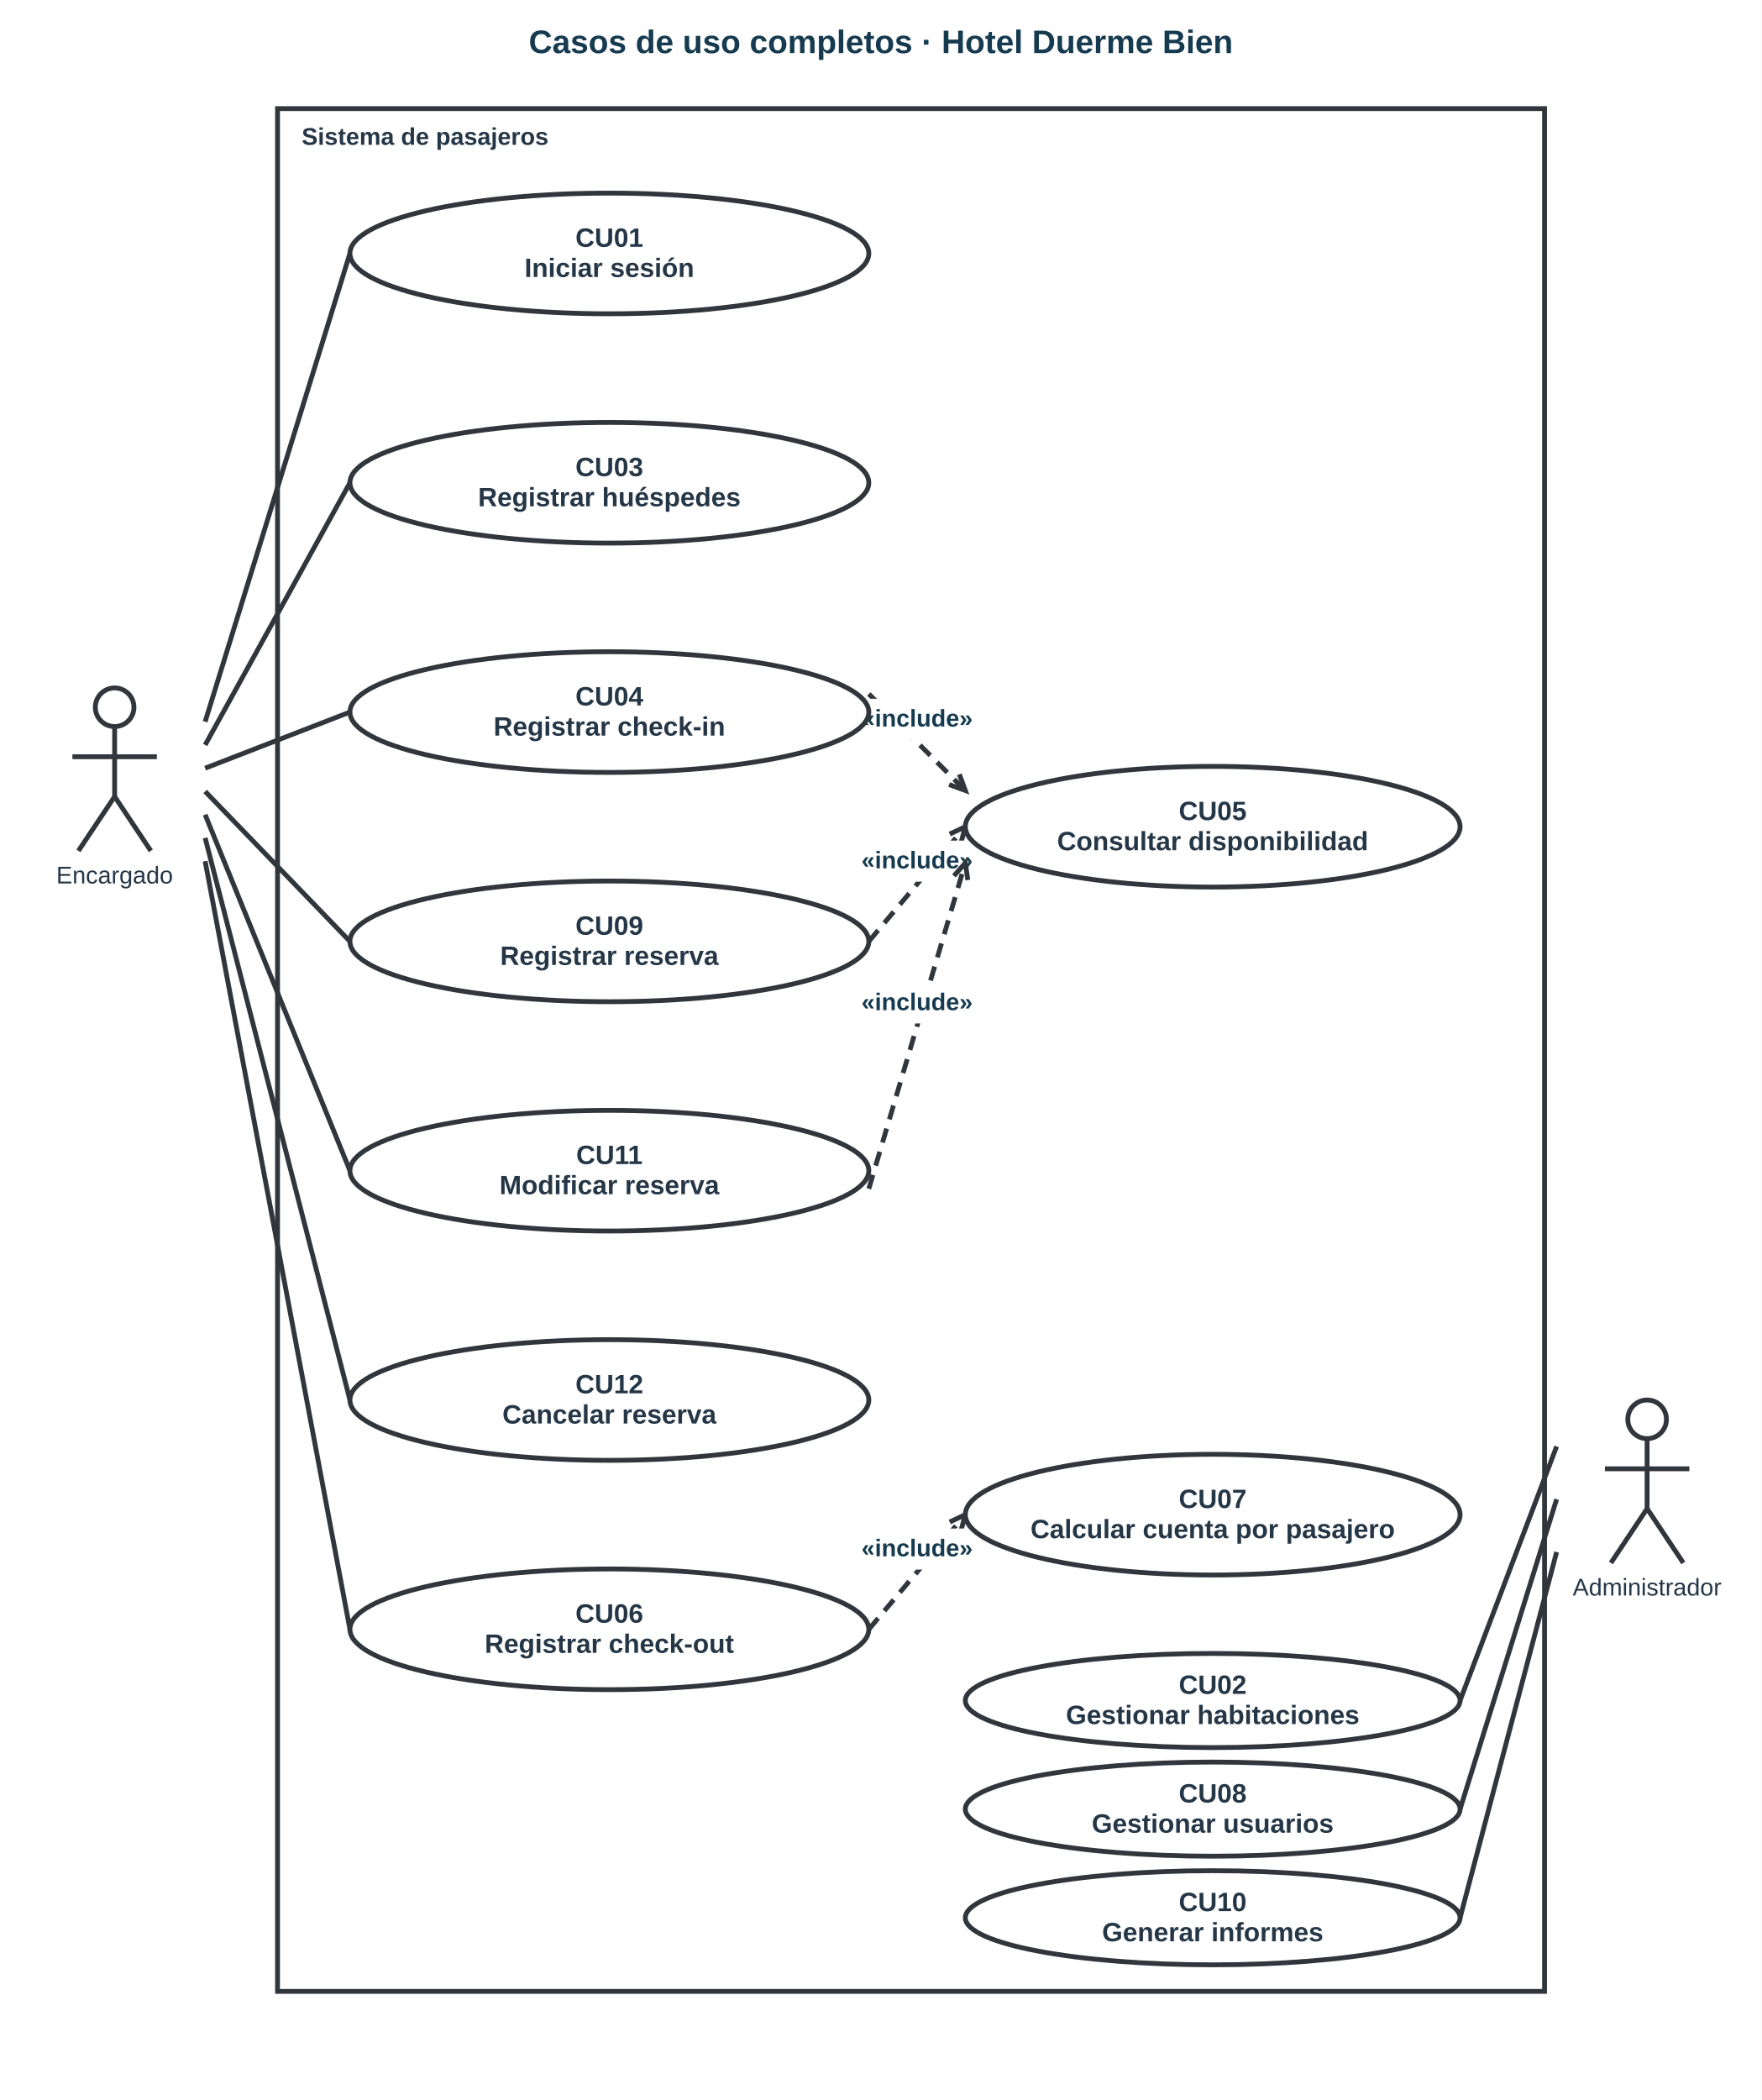
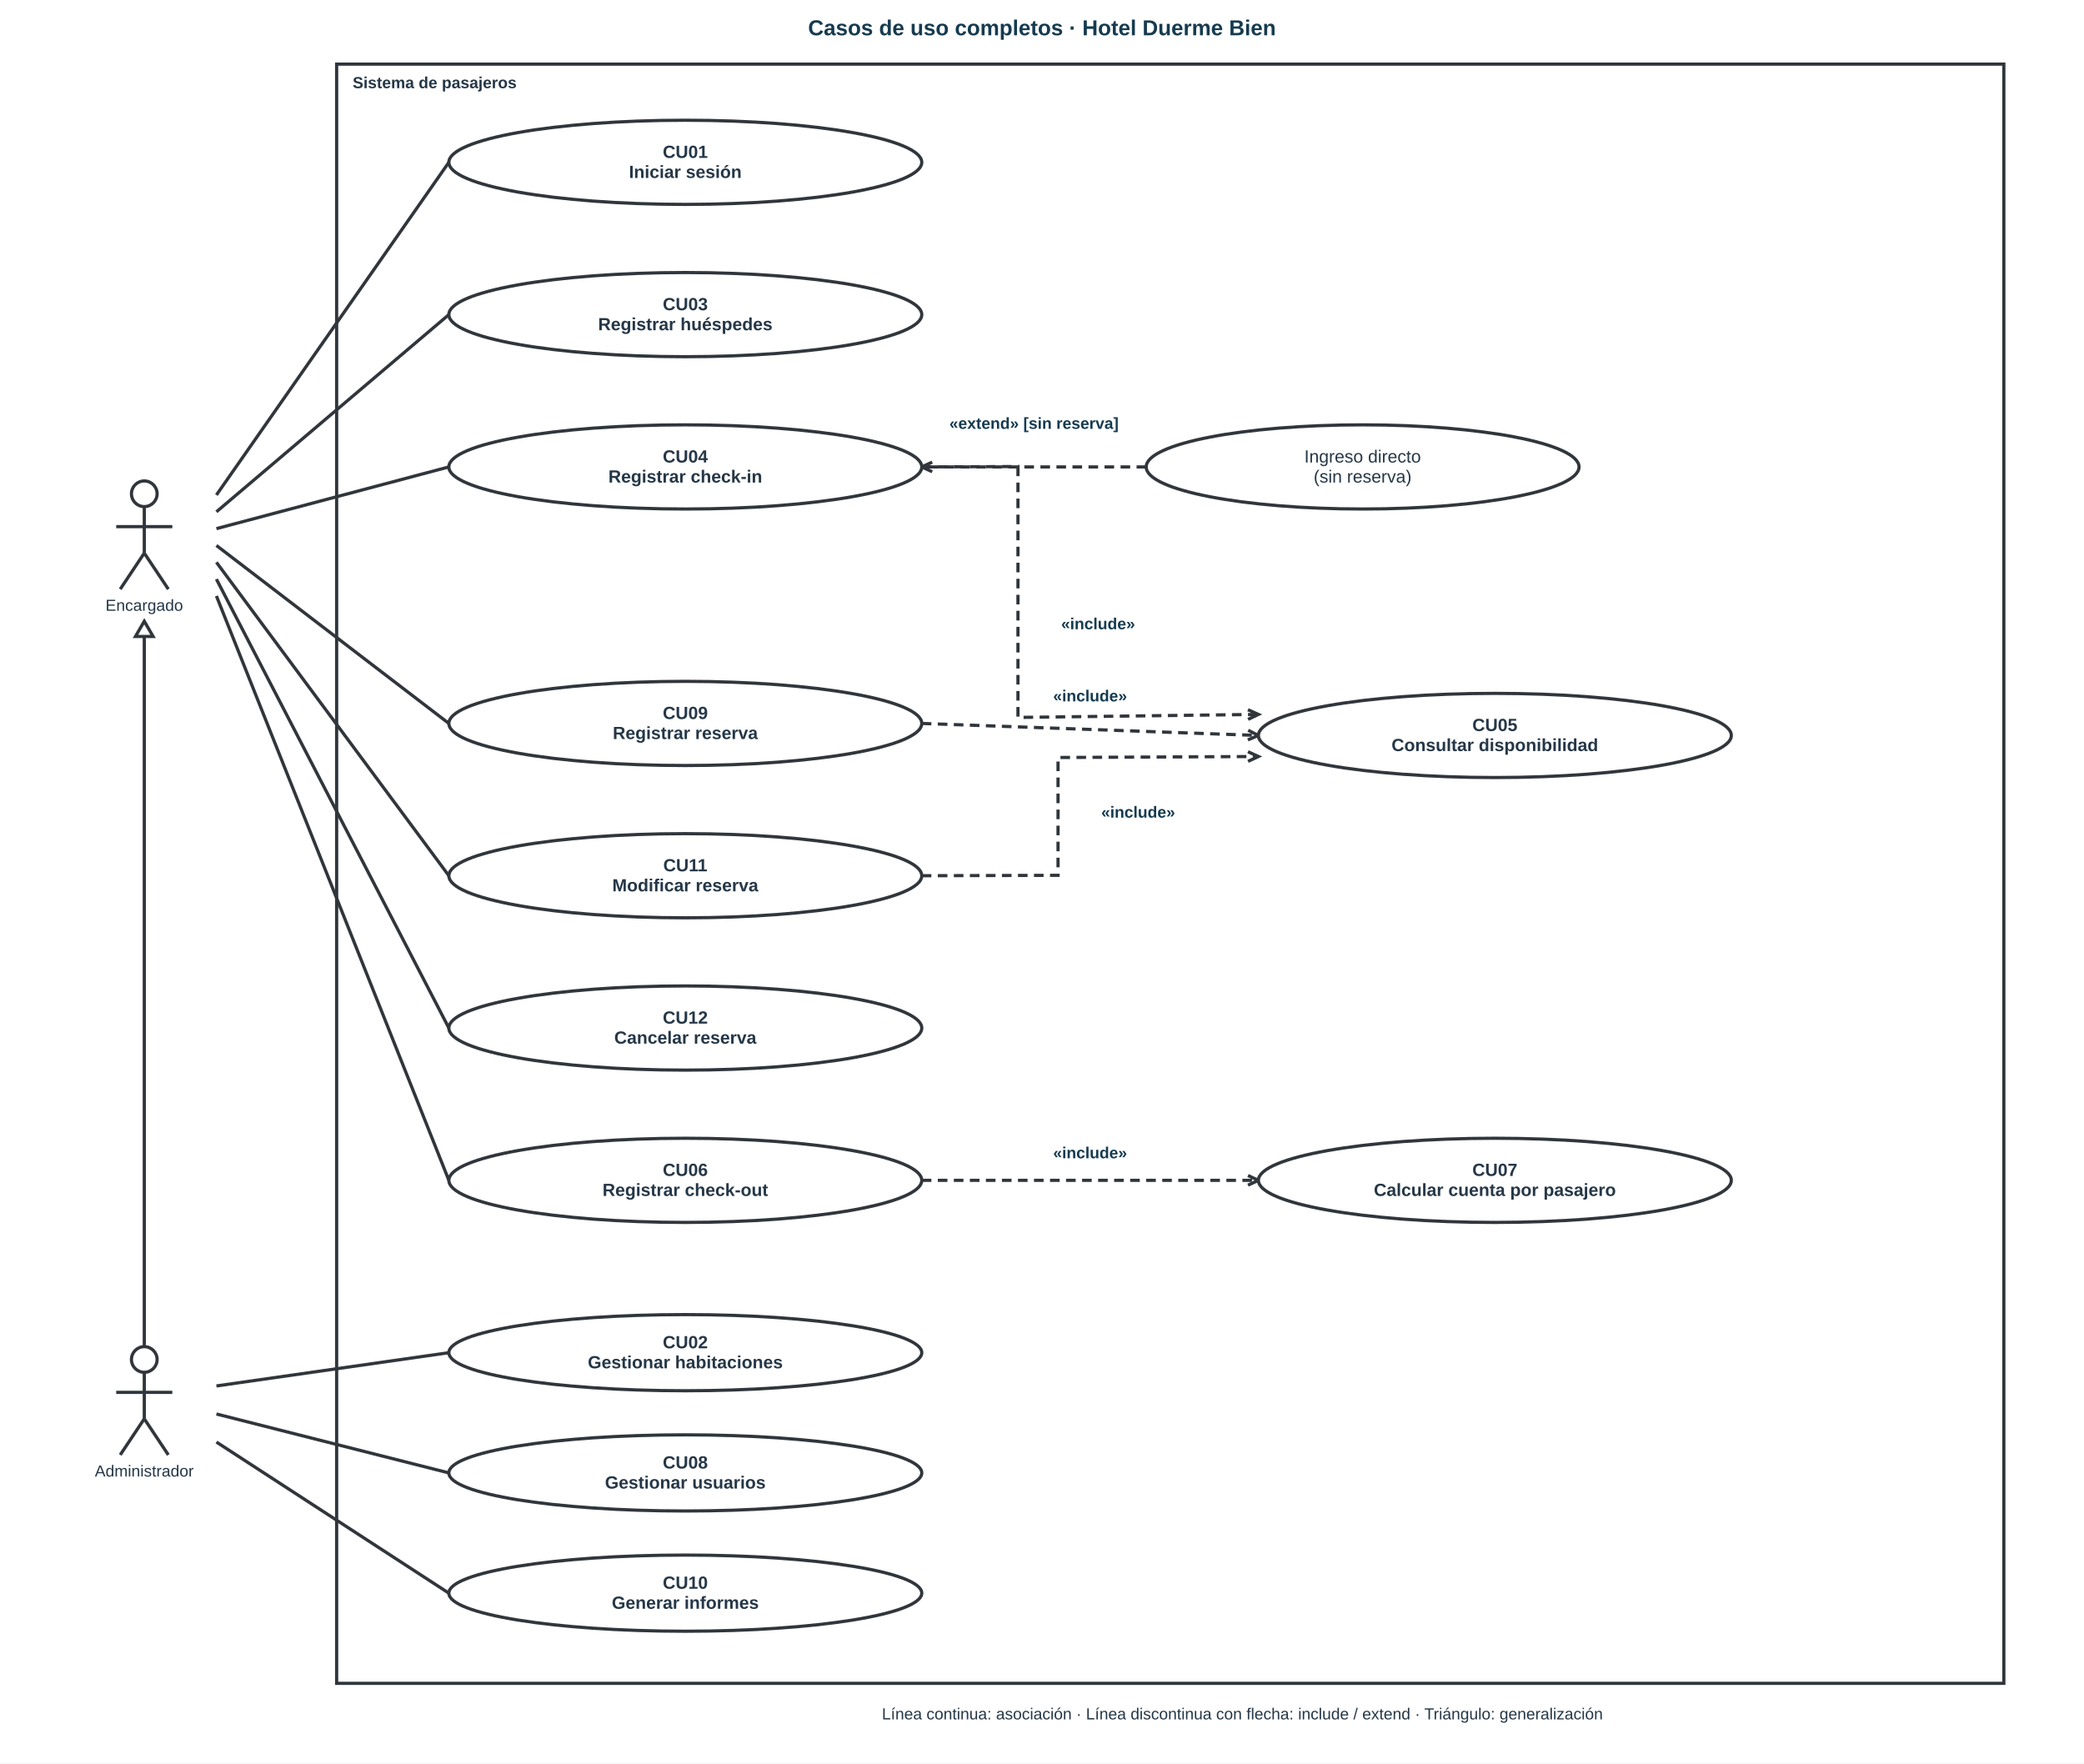
- <svg xmlns="http://www.w3.org/2000/svg" width="1460" height="1740" viewBox="0 0 1460 1740">
+ <svg xmlns="http://www.w3.org/2000/svg" width="2600" height="2200" viewBox="0 0 2600 2200">
  <rect width="100%" height="100%" fill="white" />
  <g font-family="Arial,sans-serif">
-     <text x="730.0" y="44" font-size="27" text-anchor="middle" fill="#163b50" font-weight="bold">Casos de uso completos · Hotel Duerme Bien</text>
-     <path d="M230,90 L1280,90 L1280,1650 L230,1650 Z" fill="#ffffff" stroke="#30363b" stroke-width="4" />
-     <text x="250" y="120" font-size="20" text-anchor="start" fill="#253747" font-weight="bold">Sistema de pasajeros</text>
-     <path d="M170,598.0 L290,210.0" fill="none" stroke="#30363b" stroke-width="4" />
-     <path d="M170,617.25 L290,400.0" fill="none" stroke="#30363b" stroke-width="4" />
-     <path d="M170,636.5 L290,590.0" fill="none" stroke="#30363b" stroke-width="4" />
-     <path d="M170,655.75 L290,780.0" fill="none" stroke="#30363b" stroke-width="4" />
-     <path d="M170,675.0 L290,970.0" fill="none" stroke="#30363b" stroke-width="4" />
-     <path d="M170,694.25 L290,1160.0" fill="none" stroke="#30363b" stroke-width="4" />
-     <path d="M170,713.5 L290,1350.0" fill="none" stroke="#30363b" stroke-width="4" />
-     <path d="M720,575.0 L800,655.0" fill="none" stroke="#30363b" stroke-width="4" stroke-dasharray="12 8" />
-     <path d="M786.565,650.05 L800,655.0 L795.05,641.565" fill="none" stroke="#30363b" stroke-width="4" />
-     <rect x="694.2" y="579.0" width="131.6" height="34" rx="5" fill="#ffffff" stroke="none" />
-     <text x="760.0" y="602.0" font-size="20" text-anchor="middle" fill="#163b50" font-weight="bold">«include»</text>
-     <path d="M720,780.0 L800,685.0" fill="none" stroke="#30363b" stroke-width="4" stroke-dasharray="12 8" />
-     <path d="M796.216,698.809 L800,685.0 L787.037,691.079" fill="none" stroke="#30363b" stroke-width="4" />
-     <rect x="694.2" y="696.5" width="131.6" height="34" rx="5" fill="#ffffff" stroke="none" />
-     <text x="760.0" y="719.5" font-size="20" text-anchor="middle" fill="#163b50" font-weight="bold">«include»</text>
-     <path d="M720,985.0 L800,715.0" fill="none" stroke="#30363b" stroke-width="4" stroke-dasharray="12 8" />
-     <path d="M802.06,729.169 L800,715.0 L790.554,725.76" fill="none" stroke="#30363b" stroke-width="4" />
-     <rect x="694.2" y="814.0" width="131.6" height="34" rx="5" fill="#ffffff" stroke="none" />
-     <text x="760.0" y="837.0" font-size="20" text-anchor="middle" fill="#163b50" font-weight="bold">«include»</text>
-     <path d="M720,1350.0 L800,1255.0" fill="none" stroke="#30363b" stroke-width="4" stroke-dasharray="12 8" />
-     <path d="M796.216,1268.809 L800,1255.0 L787.037,1261.079" fill="none" stroke="#30363b" stroke-width="4" />
-     <rect x="694.2" y="1266.5" width="131.6" height="34" rx="5" fill="#ffffff" stroke="none" />
-     <text x="760.0" y="1289.5" font-size="20" text-anchor="middle" fill="#163b50" font-weight="bold">«include»</text>
-     <path d="M1290,1198.5 L1210,1409.0" fill="none" stroke="#30363b" stroke-width="4" />
-     <path d="M1290,1242.25 L1210,1499.0" fill="none" stroke="#30363b" stroke-width="4" />
-     <path d="M1290,1286.0 L1210,1589.0" fill="none" stroke="#30363b" stroke-width="4" />
-     <ellipse cx="95.0" cy="586.0" rx="16.0" ry="16.0" fill="#ffffff" stroke="#30363b" stroke-width="4" />
-     <path d="M95.0,602 L95.0,660" fill="none" stroke="#30363b" stroke-width="4" />
-     <path d="M60.0,627 L130.0,627" fill="none" stroke="#30363b" stroke-width="4" />
-     <path d="M95.0,660 L65.0,705" fill="none" stroke="#30363b" stroke-width="4" />
-     <path d="M95.0,660 L125.0,705" fill="none" stroke="#30363b" stroke-width="4" />
-     <text x="95.0" y="732" font-size="20" text-anchor="middle" fill="#253747" font-weight="normal">Encargado</text>
-     <ellipse cx="1365.0" cy="1176.0" rx="16.0" ry="16.0" fill="#ffffff" stroke="#30363b" stroke-width="4" />
-     <path d="M1365.0,1192 L1365.0,1250" fill="none" stroke="#30363b" stroke-width="4" />
-     <path d="M1330.0,1217 L1400.0,1217" fill="none" stroke="#30363b" stroke-width="4" />
-     <path d="M1365.0,1250 L1335.0,1295" fill="none" stroke="#30363b" stroke-width="4" />
-     <path d="M1365.0,1250 L1395.0,1295" fill="none" stroke="#30363b" stroke-width="4" />
-     <text x="1365.0" y="1322" font-size="20" text-anchor="middle" fill="#253747" font-weight="normal">Administrador</text>
-     <ellipse cx="505.0" cy="210.0" rx="215.0" ry="50.0" fill="#ffffff" stroke="#30363b" stroke-width="4" />
-     <text x="505.0" y="204.5" font-size="22" text-anchor="middle" fill="#253747" font-weight="bold">CU01</text>
-     <text x="505.0" y="229.5" font-size="22" text-anchor="middle" fill="#253747" font-weight="bold">Iniciar sesión</text>
-     <ellipse cx="505.0" cy="400.0" rx="215.0" ry="50.0" fill="#ffffff" stroke="#30363b" stroke-width="4" />
-     <text x="505.0" y="394.5" font-size="22" text-anchor="middle" fill="#253747" font-weight="bold">CU03</text>
-     <text x="505.0" y="419.5" font-size="22" text-anchor="middle" fill="#253747" font-weight="bold">Registrar huéspedes</text>
-     <ellipse cx="505.0" cy="590.0" rx="215.0" ry="50.0" fill="#ffffff" stroke="#30363b" stroke-width="4" />
-     <text x="505.0" y="584.5" font-size="22" text-anchor="middle" fill="#253747" font-weight="bold">CU04</text>
-     <text x="505.0" y="609.5" font-size="22" text-anchor="middle" fill="#253747" font-weight="bold">Registrar check-in</text>
-     <ellipse cx="505.0" cy="780.0" rx="215.0" ry="50.0" fill="#ffffff" stroke="#30363b" stroke-width="4" />
-     <text x="505.0" y="774.5" font-size="22" text-anchor="middle" fill="#253747" font-weight="bold">CU09</text>
-     <text x="505.0" y="799.5" font-size="22" text-anchor="middle" fill="#253747" font-weight="bold">Registrar reserva</text>
-     <ellipse cx="505.0" cy="970.0" rx="215.0" ry="50.0" fill="#ffffff" stroke="#30363b" stroke-width="4" />
-     <text x="505.0" y="964.5" font-size="22" text-anchor="middle" fill="#253747" font-weight="bold">CU11</text>
-     <text x="505.0" y="989.5" font-size="22" text-anchor="middle" fill="#253747" font-weight="bold">Modificar reserva</text>
-     <ellipse cx="505.0" cy="1160.0" rx="215.0" ry="50.0" fill="#ffffff" stroke="#30363b" stroke-width="4" />
-     <text x="505.0" y="1154.5" font-size="22" text-anchor="middle" fill="#253747" font-weight="bold">CU12</text>
-     <text x="505.0" y="1179.5" font-size="22" text-anchor="middle" fill="#253747" font-weight="bold">Cancelar reserva</text>
-     <ellipse cx="505.0" cy="1350.0" rx="215.0" ry="50.0" fill="#ffffff" stroke="#30363b" stroke-width="4" />
-     <text x="505.0" y="1344.5" font-size="22" text-anchor="middle" fill="#253747" font-weight="bold">CU06</text>
-     <text x="505.0" y="1369.5" font-size="22" text-anchor="middle" fill="#253747" font-weight="bold">Registrar check-out</text>
-     <ellipse cx="1005.0" cy="685.0" rx="205.0" ry="50.0" fill="#ffffff" stroke="#30363b" stroke-width="4" />
-     <text x="1005.0" y="679.5" font-size="22" text-anchor="middle" fill="#253747" font-weight="bold">CU05</text>
-     <text x="1005.0" y="704.5" font-size="22" text-anchor="middle" fill="#253747" font-weight="bold">Consultar disponibilidad</text>
-     <ellipse cx="1005.0" cy="1255.0" rx="205.0" ry="50.0" fill="#ffffff" stroke="#30363b" stroke-width="4" />
-     <text x="1005.0" y="1249.5" font-size="22" text-anchor="middle" fill="#253747" font-weight="bold">CU07</text>
-     <text x="1005.0" y="1274.5" font-size="22" text-anchor="middle" fill="#253747" font-weight="bold">Calcular cuenta por pasajero</text>
-     <ellipse cx="1005.0" cy="1409.0" rx="205.0" ry="39.0" fill="#ffffff" stroke="#30363b" stroke-width="4" />
-     <text x="1005.0" y="1403.5" font-size="22" text-anchor="middle" fill="#253747" font-weight="bold">CU02</text>
-     <text x="1005.0" y="1428.5" font-size="22" text-anchor="middle" fill="#253747" font-weight="bold">Gestionar habitaciones</text>
-     <ellipse cx="1005.0" cy="1499.0" rx="205.0" ry="39.0" fill="#ffffff" stroke="#30363b" stroke-width="4" />
-     <text x="1005.0" y="1493.5" font-size="22" text-anchor="middle" fill="#253747" font-weight="bold">CU08</text>
-     <text x="1005.0" y="1518.5" font-size="22" text-anchor="middle" fill="#253747" font-weight="bold">Gestionar usuarios</text>
-     <ellipse cx="1005.0" cy="1589.0" rx="205.0" ry="39.0" fill="#ffffff" stroke="#30363b" stroke-width="4" />
-     <text x="1005.0" y="1583.5" font-size="22" text-anchor="middle" fill="#253747" font-weight="bold">CU10</text>
-     <text x="1005.0" y="1608.5" font-size="22" text-anchor="middle" fill="#253747" font-weight="bold">Generar informes</text>
+     <text x="1300.0" y="44" font-size="27" text-anchor="middle" fill="#163b50" font-weight="bold">Casos de uso completos · Hotel Duerme Bien</text>
+     <path d="M420,80 L2500,80 L2500,2100 L420,2100 Z" fill="#ffffff" stroke="#30363b" stroke-width="4" />
+     <text x="440" y="110" font-size="20" text-anchor="start" fill="#253747" font-weight="bold">Sistema de pasajeros</text>
+     <path d="M180.0,1680 L180,1500 L180,930 L180.0,775" fill="none" stroke="#30363b" stroke-width="4" />
+     <path d="M180.0,775 L191.0,794.0 L169.0,794.0 Z" fill="#ffffff" stroke="#30363b" stroke-width="4" />
+     <path d="M270,617.5 L560,202.5" fill="none" stroke="#30363b" stroke-width="4" />
+     <path d="M270,638.5 L560,392.5" fill="none" stroke="#30363b" stroke-width="4" />
+     <path d="M270,659.5 L560,582.5" fill="none" stroke="#30363b" stroke-width="4" />
+     <path d="M270,680.5 L560,902.5" fill="none" stroke="#30363b" stroke-width="4" />
+     <path d="M270,701.5 L560,1092.5" fill="none" stroke="#30363b" stroke-width="4" />
+     <path d="M270,722.5 L560,1282.5" fill="none" stroke="#30363b" stroke-width="4" />
+     <path d="M270,743.5 L560,1472.5" fill="none" stroke="#30363b" stroke-width="4" />
+     <path d="M1430,582.5 L1150,582.5" fill="none" stroke="#30363b" stroke-width="4" stroke-dasharray="12 8" />
+     <path d="M1163.0,576.5 L1150,582.5 L1163.0,588.5" fill="none" stroke="#30363b" stroke-width="4" />
+     <rect x="1143.6" y="512" width="292.8" height="34" rx="5" fill="#ffffff" stroke="none" />
+     <text x="1290" y="535" font-size="20" text-anchor="middle" fill="#163b50" font-weight="bold">«extend» [sin reserva]</text>
+     <path d="M1150,582.5 L1270,582 L1270,895 L1570,891.25" fill="none" stroke="#30363b" stroke-width="4" stroke-dasharray="12 8" />
+     <path d="M1557.076,897.412 L1570,891.25 L1556.926,885.413" fill="none" stroke="#30363b" stroke-width="4" />
+     <rect x="1304.2" y="762" width="131.6" height="34" rx="5" fill="#ffffff" stroke="none" />
+     <text x="1370" y="785" font-size="20" text-anchor="middle" fill="#163b50" font-weight="bold">«include»</text>
+     <path d="M1150,902.5 L1570,917.5" fill="none" stroke="#30363b" stroke-width="4" stroke-dasharray="12 8" />
+     <path d="M1556.794,923.032 L1570,917.5 L1557.222,911.04" fill="none" stroke="#30363b" stroke-width="4" />
+     <rect x="1294.2" y="852" width="131.6" height="34" rx="5" fill="#ffffff" stroke="none" />
+     <text x="1360" y="875" font-size="20" text-anchor="middle" fill="#163b50" font-weight="bold">«include»</text>
+     <path d="M1150,1092.5 L1320,1092 L1320,945 L1570,943.75" fill="none" stroke="#30363b" stroke-width="4" stroke-dasharray="12 8" />
+     <path d="M1557.03,949.815 L1570,943.75 L1556.97,937.815" fill="none" stroke="#30363b" stroke-width="4" />
+     <rect x="1354.2" y="997" width="131.6" height="34" rx="5" fill="#ffffff" stroke="none" />
+     <text x="1420" y="1020" font-size="20" text-anchor="middle" fill="#163b50" font-weight="bold">«include»</text>
+     <path d="M1150,1472.5 L1570,1472.5" fill="none" stroke="#30363b" stroke-width="4" stroke-dasharray="12 8" />
+     <path d="M1557.0,1478.5 L1570,1472.5 L1557.0,1466.5" fill="none" stroke="#30363b" stroke-width="4" />
+     <rect x="1294.2" y="1422" width="131.6" height="34" rx="5" fill="#ffffff" stroke="none" />
+     <text x="1360" y="1445" font-size="20" text-anchor="middle" fill="#163b50" font-weight="bold">«include»</text>
+     <path d="M270,1729.0 L560,1687.5" fill="none" stroke="#30363b" stroke-width="4" />
+     <path d="M270,1764.0 L560,1837.5" fill="none" stroke="#30363b" stroke-width="4" />
+     <path d="M270,1799.0 L560,1987.5" fill="none" stroke="#30363b" stroke-width="4" />
+     <ellipse cx="180.0" cy="616.0" rx="16.0" ry="16.0" fill="#ffffff" stroke="#30363b" stroke-width="4" />
+     <path d="M180.0,632 L180.0,690" fill="none" stroke="#30363b" stroke-width="4" />
+     <path d="M145.0,657 L215.0,657" fill="none" stroke="#30363b" stroke-width="4" />
+     <path d="M180.0,690 L150.0,735" fill="none" stroke="#30363b" stroke-width="4" />
+     <path d="M180.0,690 L210.0,735" fill="none" stroke="#30363b" stroke-width="4" />
+     <text x="180.0" y="762" font-size="20" text-anchor="middle" fill="#253747" font-weight="normal">Encargado</text>
+     <ellipse cx="180.0" cy="1696.0" rx="16.0" ry="16.0" fill="#ffffff" stroke="#30363b" stroke-width="4" />
+     <path d="M180.0,1712 L180.0,1770" fill="none" stroke="#30363b" stroke-width="4" />
+     <path d="M145.0,1737 L215.0,1737" fill="none" stroke="#30363b" stroke-width="4" />
+     <path d="M180.0,1770 L150.0,1815" fill="none" stroke="#30363b" stroke-width="4" />
+     <path d="M180.0,1770 L210.0,1815" fill="none" stroke="#30363b" stroke-width="4" />
+     <text x="180.0" y="1842" font-size="20" text-anchor="middle" fill="#253747" font-weight="normal">Administrador</text>
+     <ellipse cx="855.0" cy="202.5" rx="295.0" ry="52.5" fill="#ffffff" stroke="#30363b" stroke-width="4" />
+     <text x="855.0" y="197.0" font-size="22" text-anchor="middle" fill="#253747" font-weight="bold">CU01</text>
+     <text x="855.0" y="222.0" font-size="22" text-anchor="middle" fill="#253747" font-weight="bold">Iniciar sesión</text>
+     <ellipse cx="855.0" cy="392.5" rx="295.0" ry="52.5" fill="#ffffff" stroke="#30363b" stroke-width="4" />
+     <text x="855.0" y="387.0" font-size="22" text-anchor="middle" fill="#253747" font-weight="bold">CU03</text>
+     <text x="855.0" y="412.0" font-size="22" text-anchor="middle" fill="#253747" font-weight="bold">Registrar huéspedes</text>
+     <ellipse cx="855.0" cy="582.5" rx="295.0" ry="52.5" fill="#ffffff" stroke="#30363b" stroke-width="4" />
+     <text x="855.0" y="577.0" font-size="22" text-anchor="middle" fill="#253747" font-weight="bold">CU04</text>
+     <text x="855.0" y="602.0" font-size="22" text-anchor="middle" fill="#253747" font-weight="bold">Registrar check-in</text>
+     <ellipse cx="855.0" cy="902.5" rx="295.0" ry="52.5" fill="#ffffff" stroke="#30363b" stroke-width="4" />
+     <text x="855.0" y="897.0" font-size="22" text-anchor="middle" fill="#253747" font-weight="bold">CU09</text>
+     <text x="855.0" y="922.0" font-size="22" text-anchor="middle" fill="#253747" font-weight="bold">Registrar reserva</text>
+     <ellipse cx="855.0" cy="1092.5" rx="295.0" ry="52.5" fill="#ffffff" stroke="#30363b" stroke-width="4" />
+     <text x="855.0" y="1087.0" font-size="22" text-anchor="middle" fill="#253747" font-weight="bold">CU11</text>
+     <text x="855.0" y="1112.0" font-size="22" text-anchor="middle" fill="#253747" font-weight="bold">Modificar reserva</text>
+     <ellipse cx="855.0" cy="1282.5" rx="295.0" ry="52.5" fill="#ffffff" stroke="#30363b" stroke-width="4" />
+     <text x="855.0" y="1277.0" font-size="22" text-anchor="middle" fill="#253747" font-weight="bold">CU12</text>
+     <text x="855.0" y="1302.0" font-size="22" text-anchor="middle" fill="#253747" font-weight="bold">Cancelar reserva</text>
+     <ellipse cx="855.0" cy="1472.5" rx="295.0" ry="52.5" fill="#ffffff" stroke="#30363b" stroke-width="4" />
+     <text x="855.0" y="1467.0" font-size="22" text-anchor="middle" fill="#253747" font-weight="bold">CU06</text>
+     <text x="855.0" y="1492.0" font-size="22" text-anchor="middle" fill="#253747" font-weight="bold">Registrar check-out</text>
+     <ellipse cx="1700.0" cy="582.5" rx="270.0" ry="52.5" fill="#ffffff" stroke="#30363b" stroke-width="4" />
+     <text x="1700.0" y="577.0" font-size="22" text-anchor="middle" fill="#253747" font-weight="normal">Ingreso directo</text>
+     <text x="1700.0" y="602.0" font-size="22" text-anchor="middle" fill="#253747" font-weight="normal">(sin reserva)</text>
+     <ellipse cx="1865.0" cy="917.5" rx="295.0" ry="52.5" fill="#ffffff" stroke="#30363b" stroke-width="4" />
+     <text x="1865.0" y="912.0" font-size="22" text-anchor="middle" fill="#253747" font-weight="bold">CU05</text>
+     <text x="1865.0" y="937.0" font-size="22" text-anchor="middle" fill="#253747" font-weight="bold">Consultar disponibilidad</text>
+     <ellipse cx="1865.0" cy="1472.5" rx="295.0" ry="52.5" fill="#ffffff" stroke="#30363b" stroke-width="4" />
+     <text x="1865.0" y="1467.0" font-size="22" text-anchor="middle" fill="#253747" font-weight="bold">CU07</text>
+     <text x="1865.0" y="1492.0" font-size="22" text-anchor="middle" fill="#253747" font-weight="bold">Calcular cuenta por pasajero</text>
+     <ellipse cx="855.0" cy="1687.5" rx="295.0" ry="47.5" fill="#ffffff" stroke="#30363b" stroke-width="4" />
+     <text x="855.0" y="1682.0" font-size="22" text-anchor="middle" fill="#253747" font-weight="bold">CU02</text>
+     <text x="855.0" y="1707.0" font-size="22" text-anchor="middle" fill="#253747" font-weight="bold">Gestionar habitaciones</text>
+     <ellipse cx="855.0" cy="1837.5" rx="295.0" ry="47.5" fill="#ffffff" stroke="#30363b" stroke-width="4" />
+     <text x="855.0" y="1832.0" font-size="22" text-anchor="middle" fill="#253747" font-weight="bold">CU08</text>
+     <text x="855.0" y="1857.0" font-size="22" text-anchor="middle" fill="#253747" font-weight="bold">Gestionar usuarios</text>
+     <ellipse cx="855.0" cy="1987.5" rx="295.0" ry="47.5" fill="#ffffff" stroke="#30363b" stroke-width="4" />
+     <text x="855.0" y="1982.0" font-size="22" text-anchor="middle" fill="#253747" font-weight="bold">CU10</text>
+     <text x="855.0" y="2007.0" font-size="22" text-anchor="middle" fill="#253747" font-weight="bold">Generar informes</text>
+     <text x="1550" y="2145" font-size="20" text-anchor="middle" fill="#253747" font-weight="normal">Línea continua: asociación · Línea discontinua con flecha: include / extend · Triángulo: generalización</text>
  </g>
</svg>
